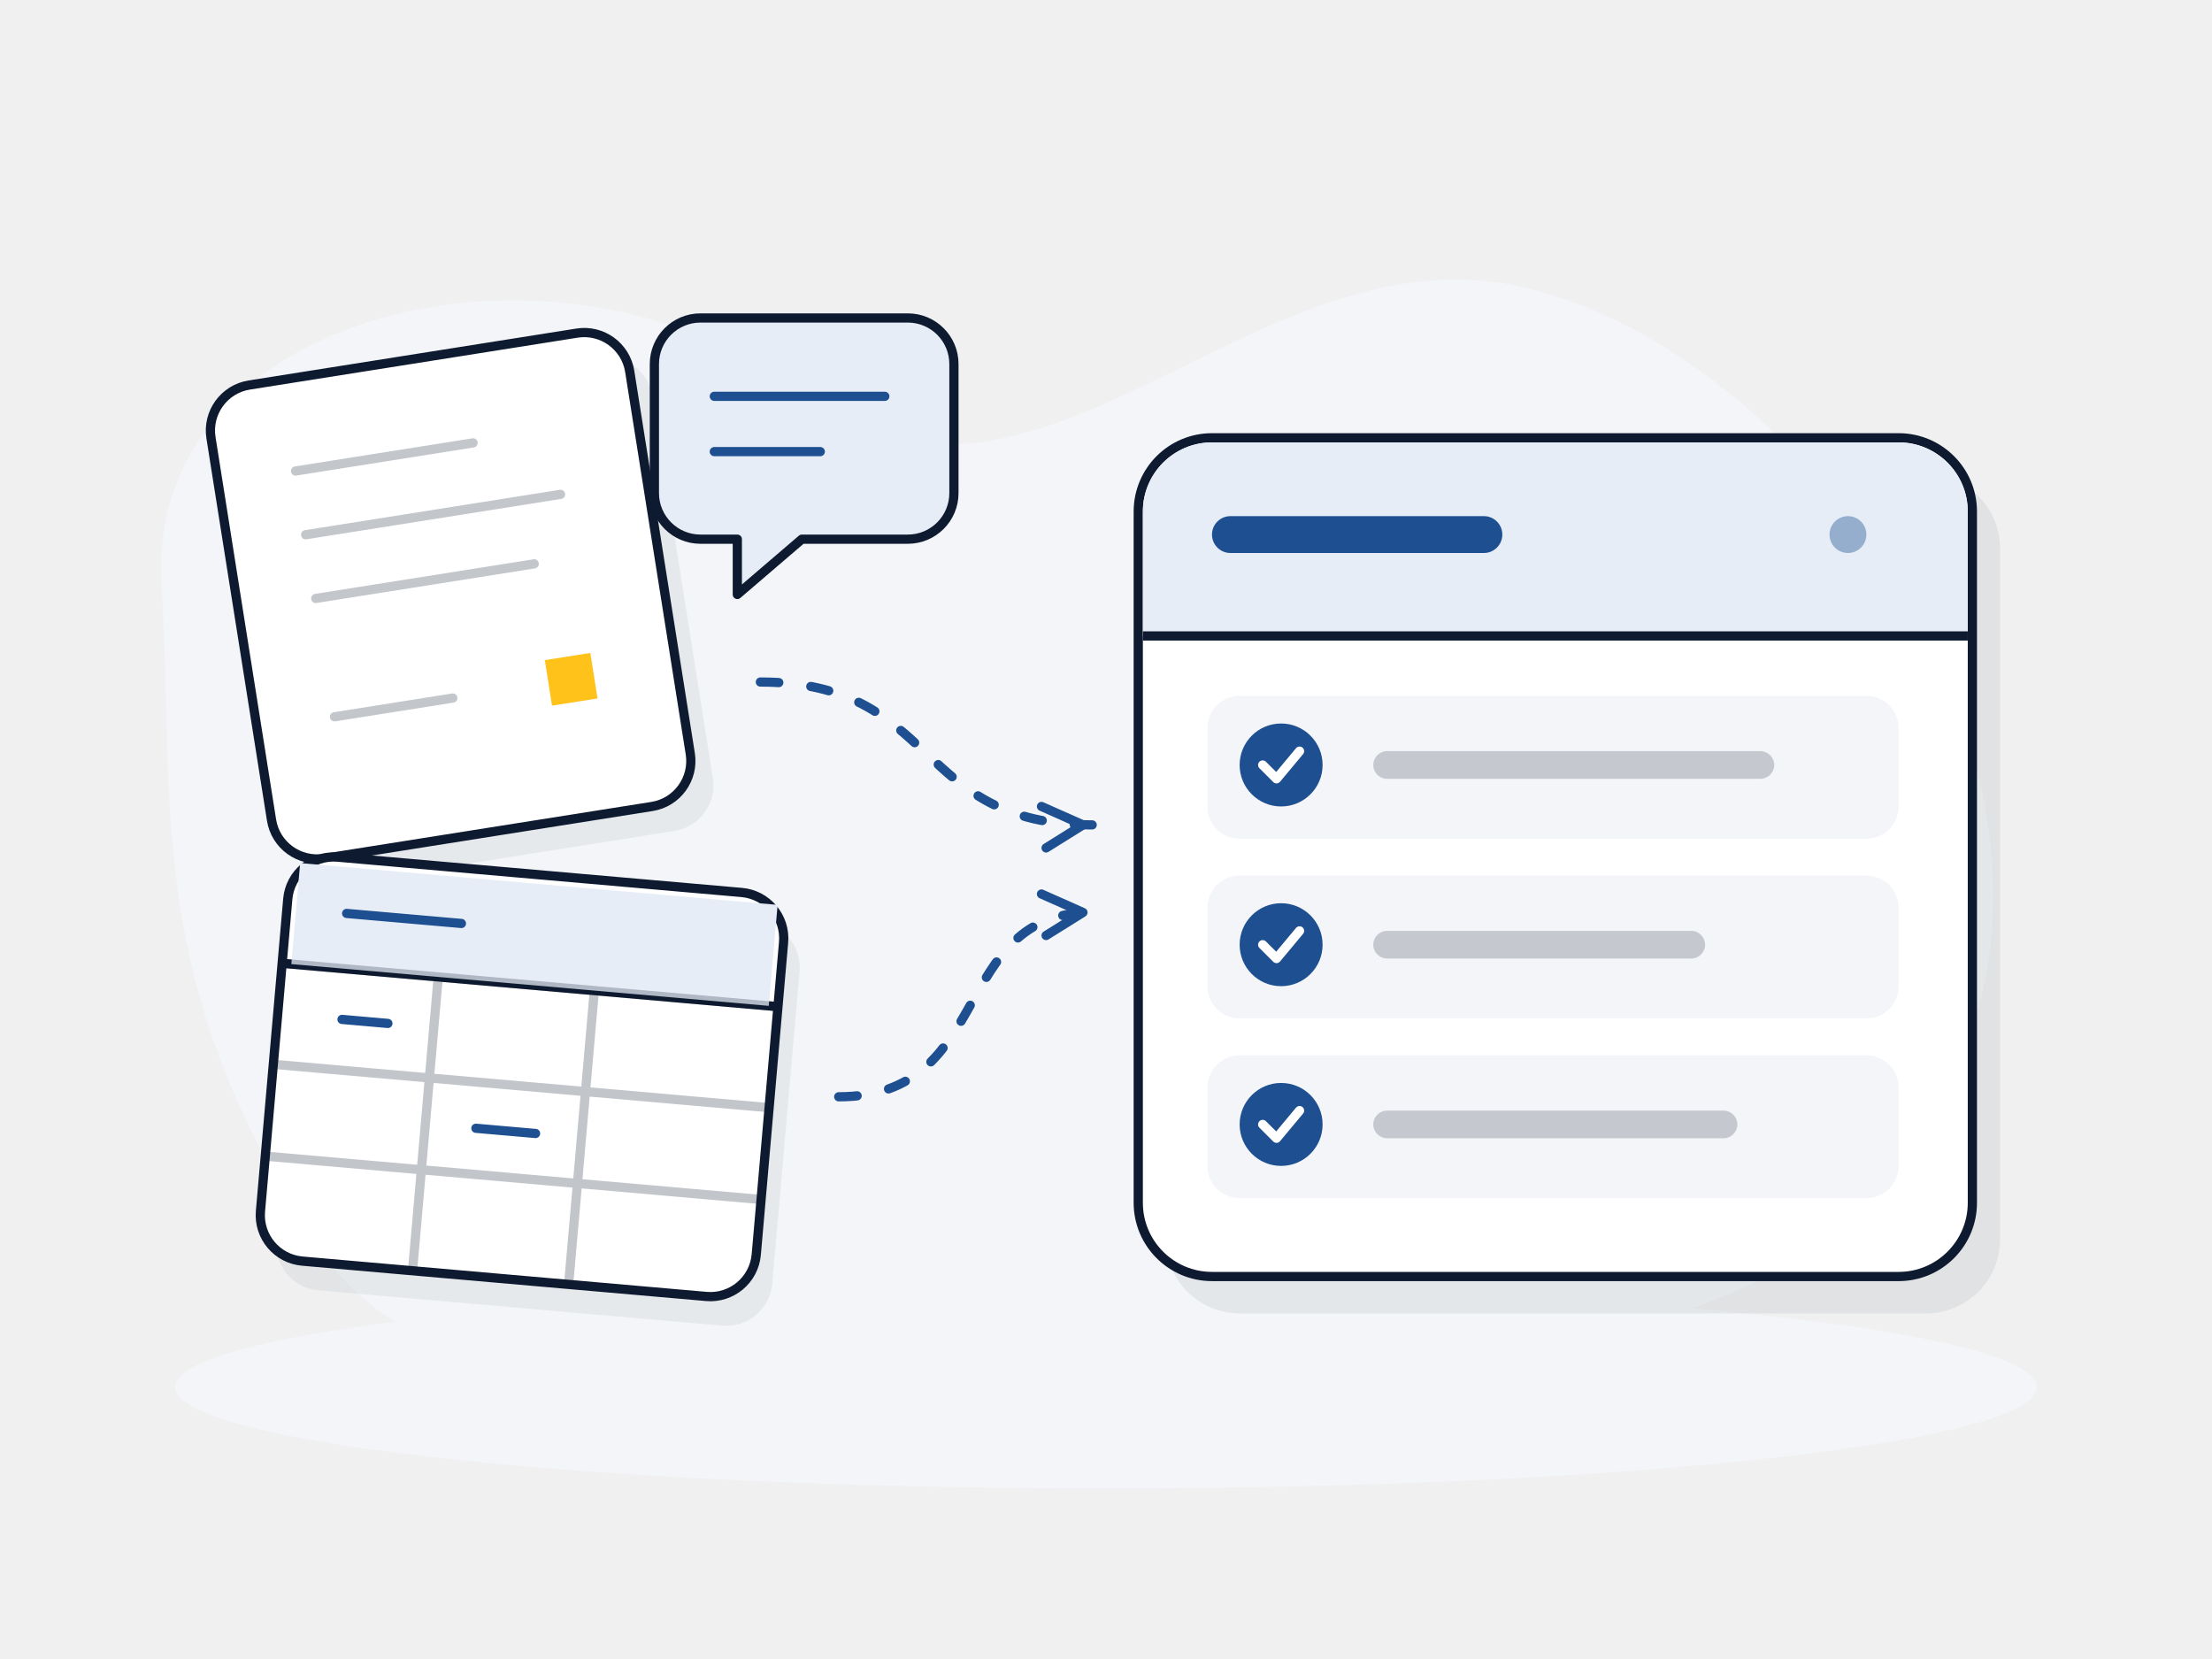
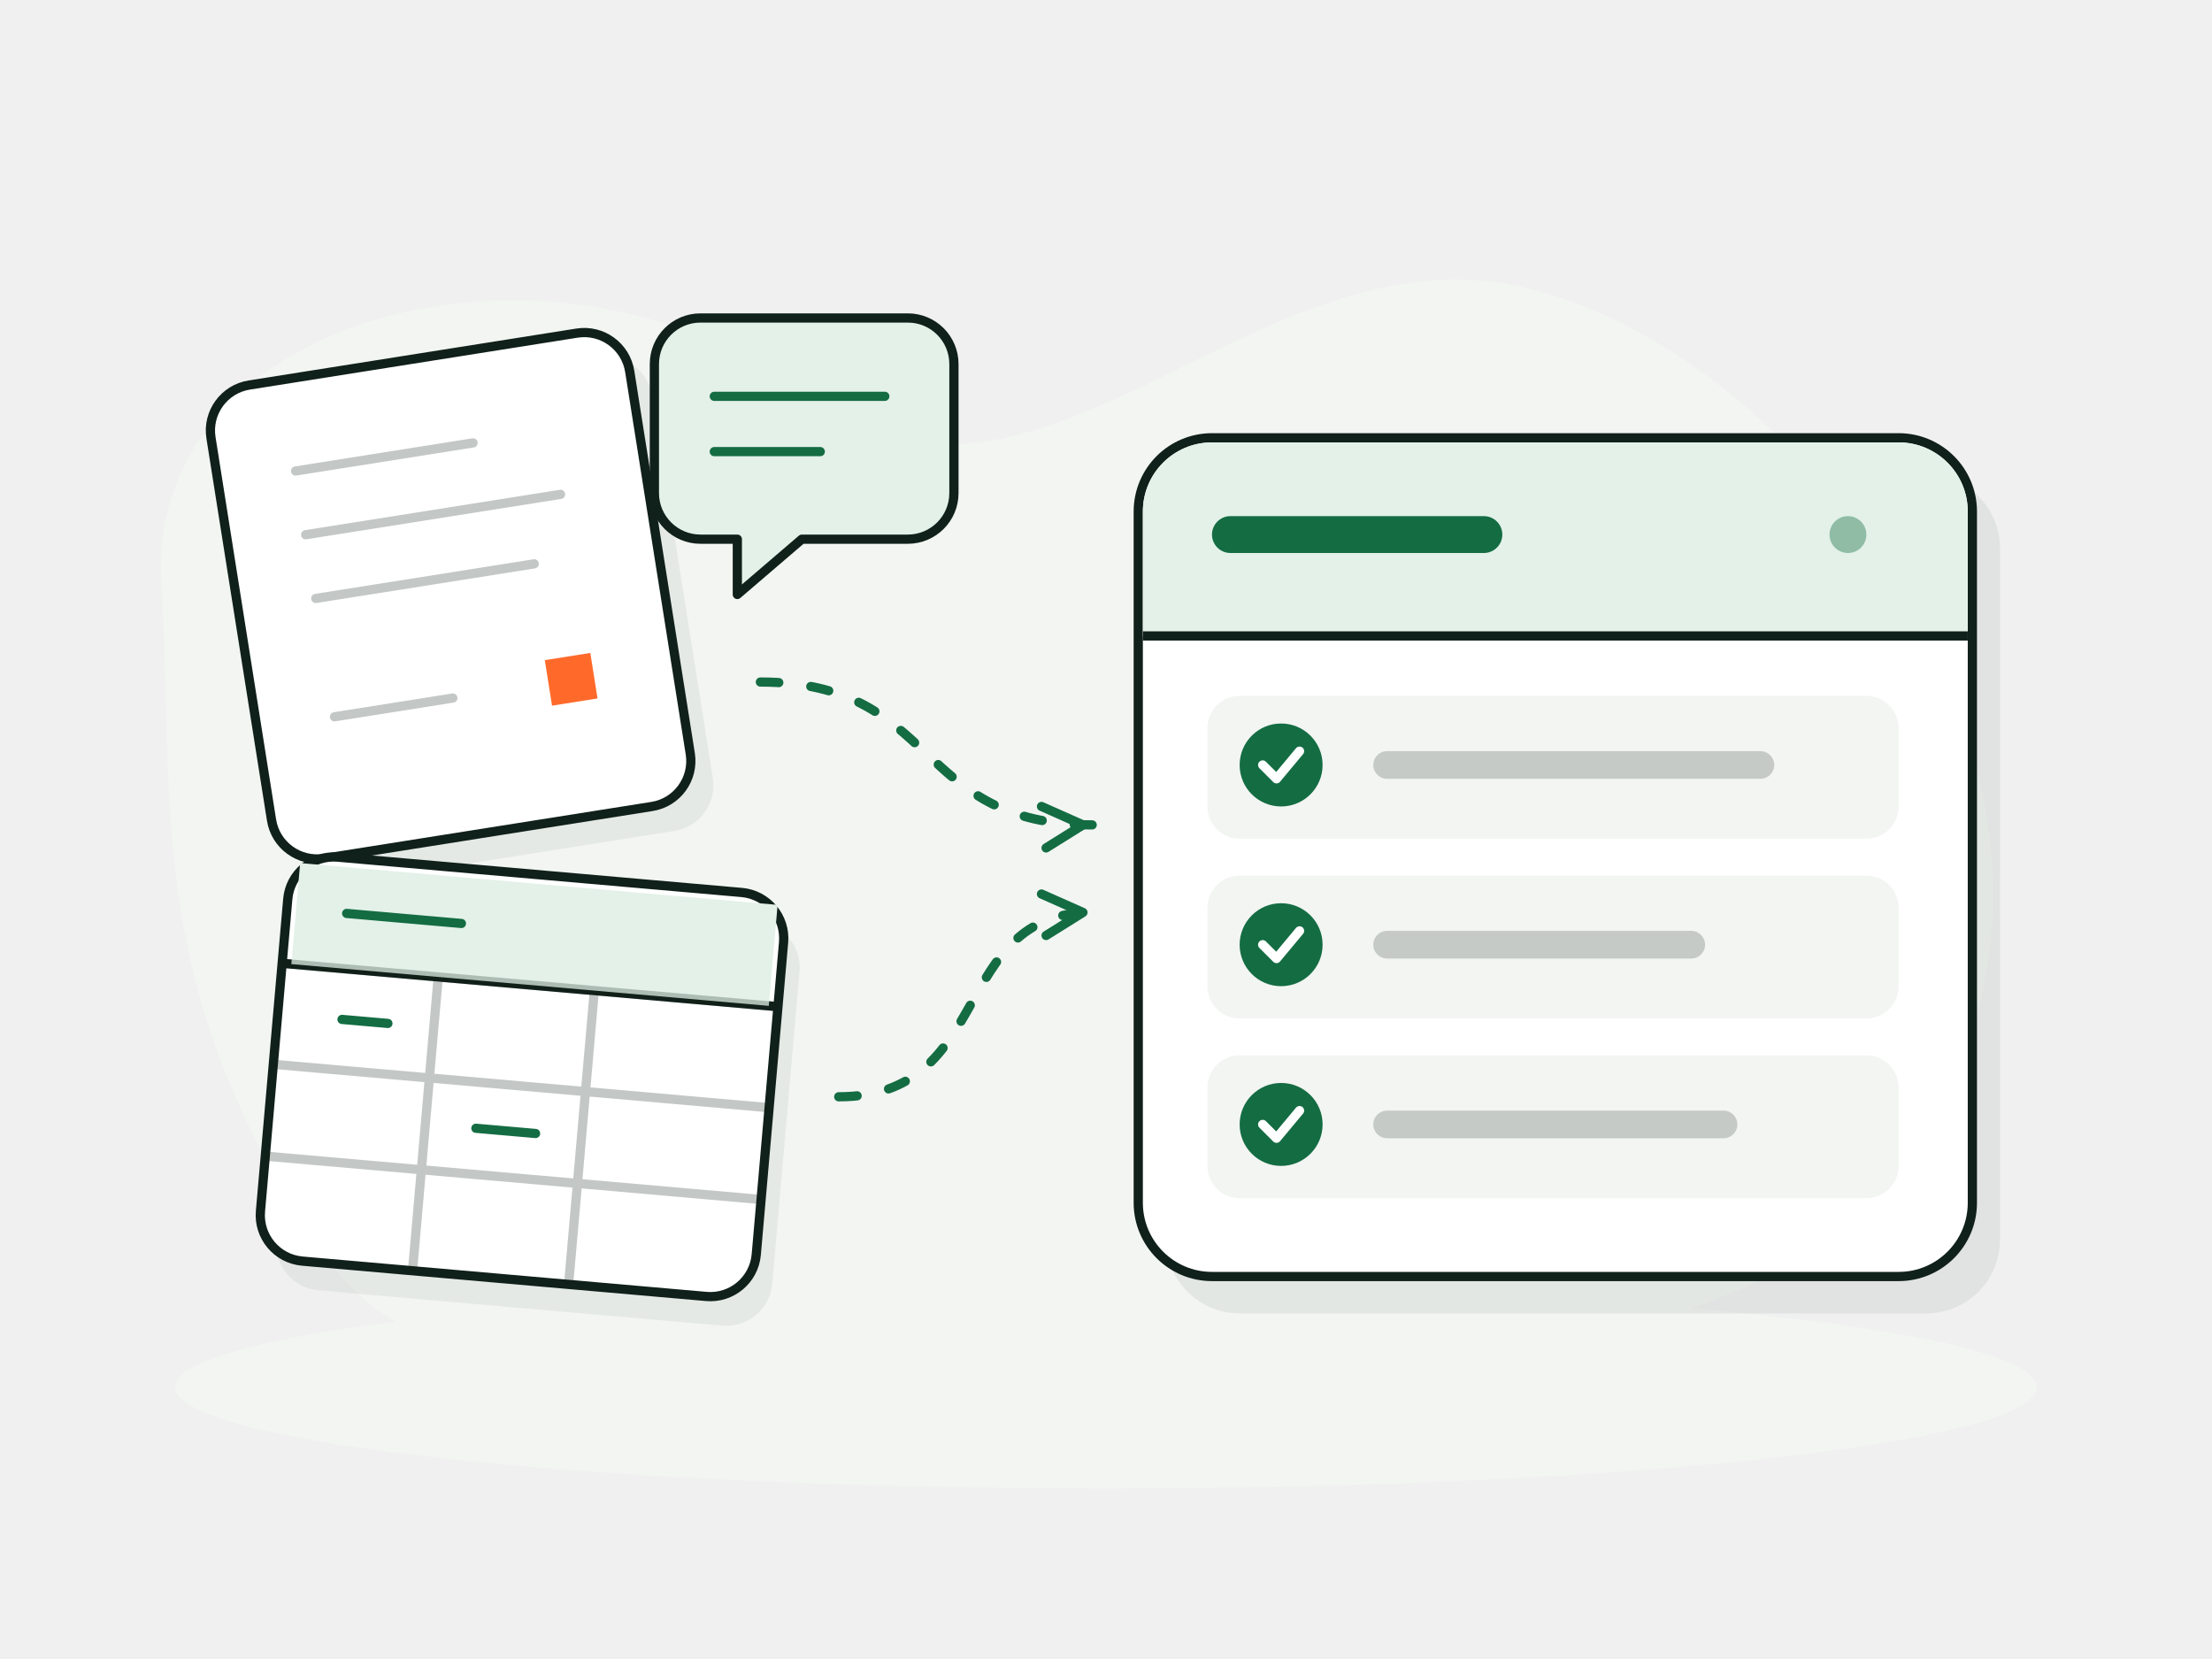
<svg xmlns="http://www.w3.org/2000/svg" viewBox="0 0 480 360" fill="none">
  <style>
@media (prefers-reduced-motion: no-preference) {
  .float { animation: float 4.8s ease-in-out 1; }
  .flow { animation: flow 4.8s ease-in-out 1; }
  .approve { animation: approve 4.8s ease-in-out 1; transform-box: fill-box; transform-origin: center; }
  .scan { animation: scan 4.8s ease-in-out 1; }
  @keyframes float { 0%,100% { transform: translateY(0); } 50% { transform: translateY(-4px); } }
  @keyframes flow { 0%,100% { opacity: .35; } 50% { opacity: 1; } }
  @keyframes approve { 0%,65%,100% { transform: scale(1); opacity: 1; } 78% { transform: scale(1.06); opacity: .8; } }
  @keyframes scan { 0%,100% { transform: translateY(0); opacity: .4; } 50% { transform: translateY(86px); opacity: 1; } }
}
</style>
-   <ellipse cx="240" cy="301" rx="202" ry="22" fill="#F3F5F8" />
-   <path d="M35 126c-3-59 87-80 138-41s98-35 156-23 121 94 99 161-95 79-174 61-149 42-186-15S38 175 35 126Z" fill="#F3F5F8" />
-   <g stroke="#0E1A2F" stroke-width="2" stroke-linejoin="round" stroke-linecap="round">
+   <ellipse cx="240" cy="301" rx="202" ry="22" fill="#f2f5f2" />
+   <path d="M35 126c-3-59 87-80 138-41s98-35 156-23 121 94 99 161-95 79-174 61-149 42-186-15S38 175 35 126Z" fill="#f2f5f2" />
+   <g stroke="#10201a" stroke-width="2" stroke-linejoin="round" stroke-linecap="round">
    <g transform="rotate(-9 106 130)">
-       <rect x="56" y="82" width="92" height="104" rx="10" fill="#0E1A2F" opacity=".06" stroke="none" />
+       <rect x="56" y="82" width="92" height="104" rx="10" fill="#10201a" opacity=".06" stroke="none" />
      <rect x="52" y="76" width="92" height="104" rx="10" fill="#FFFFFF" />
-       <path d="M69 96h39M69 110h56M69 124h48M69 150h26" stroke="#0E1A2F" opacity=".25" />
-       <path d="M116 145h10v10h-10z" fill="#FFC21A" stroke="none" />
+       <path d="M69 96h39M69 110h56M69 124h48M69 150h26" stroke="#10201a" opacity=".25" />
+       <path d="M116 145h10v10h-10z" fill="#ff6a2b" stroke="none" />
    </g>
    <g transform="rotate(5 117 237)">
-       <rect x="63" y="196" width="108" height="88" rx="10" fill="#0E1A2F" opacity=".06" stroke="none" />
+       <rect x="63" y="196" width="108" height="88" rx="10" fill="#10201a" opacity=".06" stroke="none" />
      <rect x="59" y="190" width="108" height="88" rx="10" fill="#FFFFFF" />
      <path d="M60 214h106" />
-       <path d="M61 192h104v22H61z" fill="#E6EDF7" stroke="none" />
+       <path d="M61 192h104v22H61z" fill="#e3f1e8" stroke="none" />
      <path d="M60 214h106M60 236h106M60 256h106M93 214v63M127 214v63" stroke-opacity=".25" />
-       <path d="M72 202h25M73 225h10M104 246h13" stroke="#1D4F91" />
+       <path d="M72 202h25M73 225h10M104 246h13" stroke="#146c43" />
    </g>
-     <path d="M152 69h45a10 10 0 0 1 10 10v28a10 10 0 0 1-10 10h-23l-14 12v-12h-8a10 10 0 0 1-10-10V79a10 10 0 0 1 10-10Z" fill="#E6EDF7" />
-     <path d="M155 86h37M155 98h23" stroke="#1D4F91" />
+     <path d="M152 69h45a10 10 0 0 1 10 10v28a10 10 0 0 1-10 10h-23l-14 12v-12h-8a10 10 0 0 1-10-10V79a10 10 0 0 1 10-10Z" fill="#e3f1e8" />
+     <path d="M155 86h37M155 98h23" stroke="#146c43" />
  </g>
-   <g class="flow" stroke="#1D4F91" stroke-width="2" stroke-dasharray="4 7" stroke-linecap="round">
+   <g class="flow" stroke="#146c43" stroke-width="2" stroke-dasharray="4 7" stroke-linecap="round">
    <path d="M165 148c39 0 33 31 72 31" />
    <path d="M182 238c34 0 24-40 55-40" />
  </g>
-   <path d="m226 175 9 4-8 5M226 194l9 4-8 5" stroke="#1D4F91" stroke-width="2" stroke-linecap="round" stroke-linejoin="round" />
+   <path d="m226 175 9 4-8 5M226 194l9 4-8 5" stroke="#146c43" stroke-width="2" stroke-linecap="round" stroke-linejoin="round" />
  <g class="float">
-     <rect x="253" y="103" width="181" height="182" rx="16" fill="#0E1A2F" opacity=".07" />
-     <rect x="247" y="95" width="181" height="182" rx="16" fill="#FFFFFF" stroke="#0E1A2F" stroke-width="2" />
-     <path d="M263 96h149a15 15 0 0 1 15 15v27H248v-27a15 15 0 0 1 15-15Z" fill="#E6EDF7" />
-     <path d="M248 138h179" stroke="#0E1A2F" stroke-width="2" />
-     <rect x="263" y="112" width="63" height="8" rx="4" fill="#1D4F91" />
-     <circle cx="401" cy="116" r="4" fill="#1D4F91" opacity=".4" />
-     <g fill="#F3F5F8">
+     <rect x="253" y="103" width="181" height="182" rx="16" fill="#10201a" opacity=".07" />
+     <rect x="247" y="95" width="181" height="182" rx="16" fill="#FFFFFF" stroke="#10201a" stroke-width="2" />
+     <path d="M263 96h149a15 15 0 0 1 15 15v27H248v-27a15 15 0 0 1 15-15Z" fill="#e3f1e8" />
+     <path d="M248 138h179" stroke="#10201a" stroke-width="2" />
+     <rect x="263" y="112" width="63" height="8" rx="4" fill="#146c43" />
+     <circle cx="401" cy="116" r="4" fill="#146c43" opacity=".4" />
+     <g fill="#f2f5f2">
      <rect x="262" y="151" width="150" height="31" rx="7" />
      <rect x="262" y="190" width="150" height="31" rx="7" />
      <rect x="262" y="229" width="150" height="31" rx="7" />
    </g>
-     <g fill="#1D4F91">
+     <g fill="#146c43">
      <circle cx="278" cy="166" r="9" />
      <circle cx="278" cy="205" r="9" />
      <circle cx="278" cy="244" r="9" />
    </g>
    <g stroke="#FFFFFF" stroke-width="2" stroke-linecap="round" stroke-linejoin="round">
      <path d="m274 166 3 3 5-6M274 205l3 3 5-6M274 244l3 3 5-6" />
    </g>
-     <g fill="#0E1A2F" opacity=".2">
+     <g fill="#10201a" opacity=".2">
      <rect x="298" y="163" width="87" height="6" rx="3" />
      <rect x="298" y="202" width="72" height="6" rx="3" />
      <rect x="298" y="241" width="79" height="6" rx="3" />
    </g>
  </g>
</svg>
